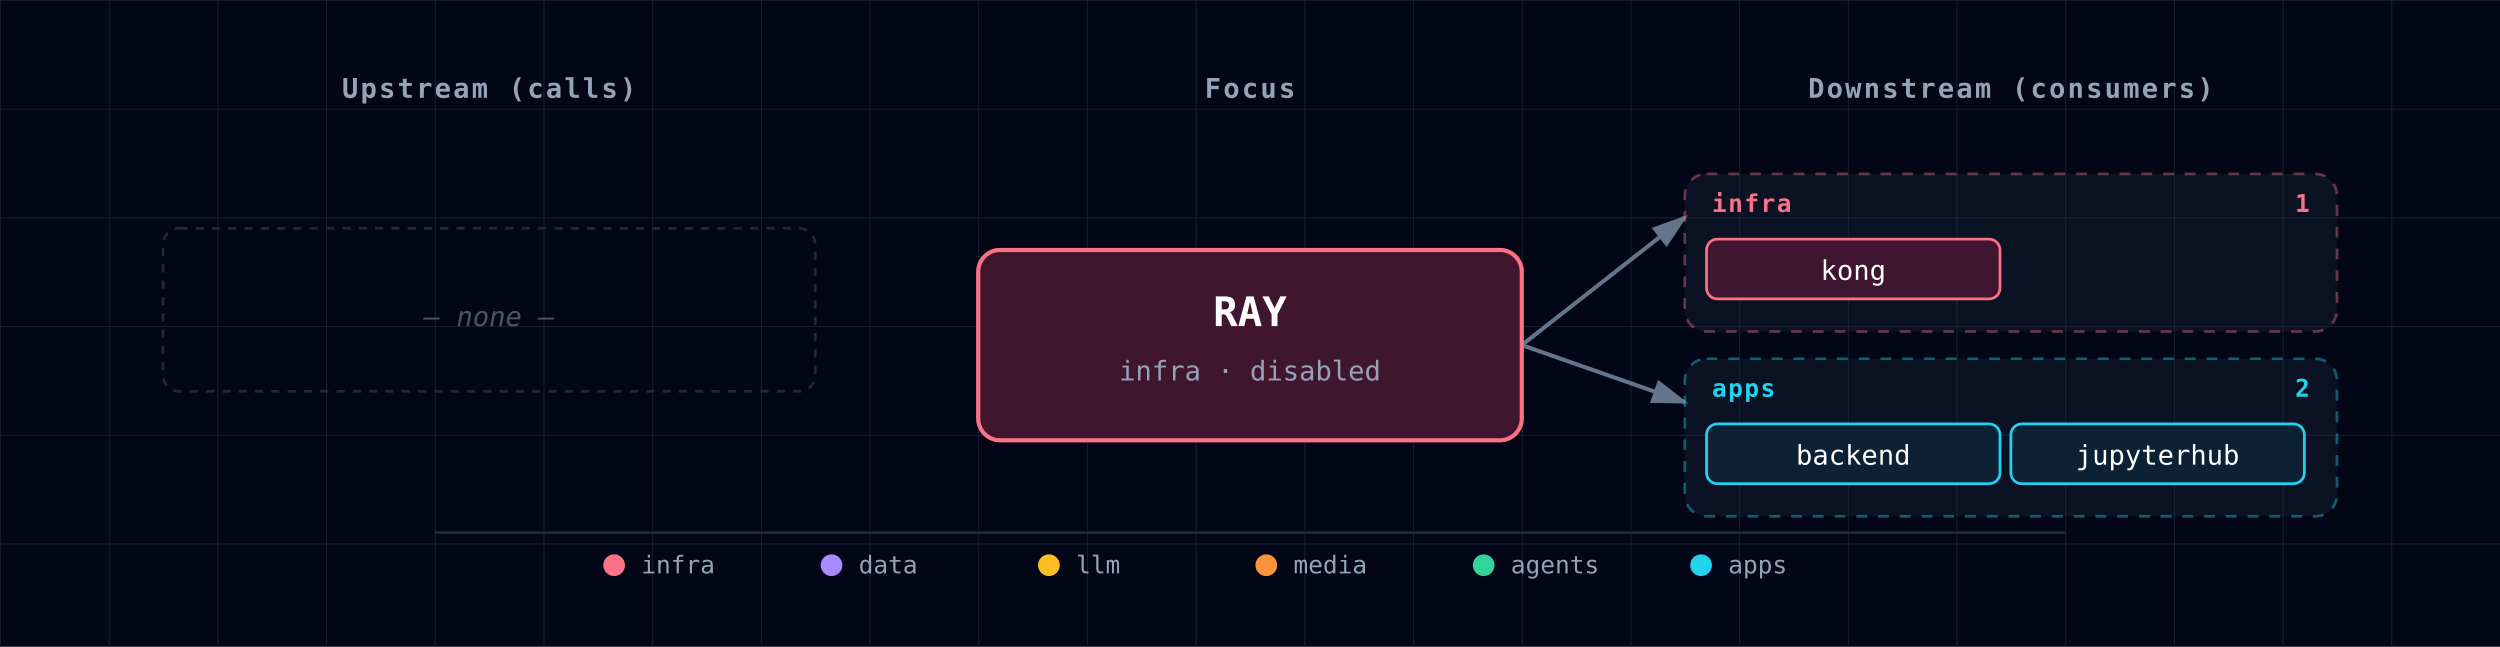
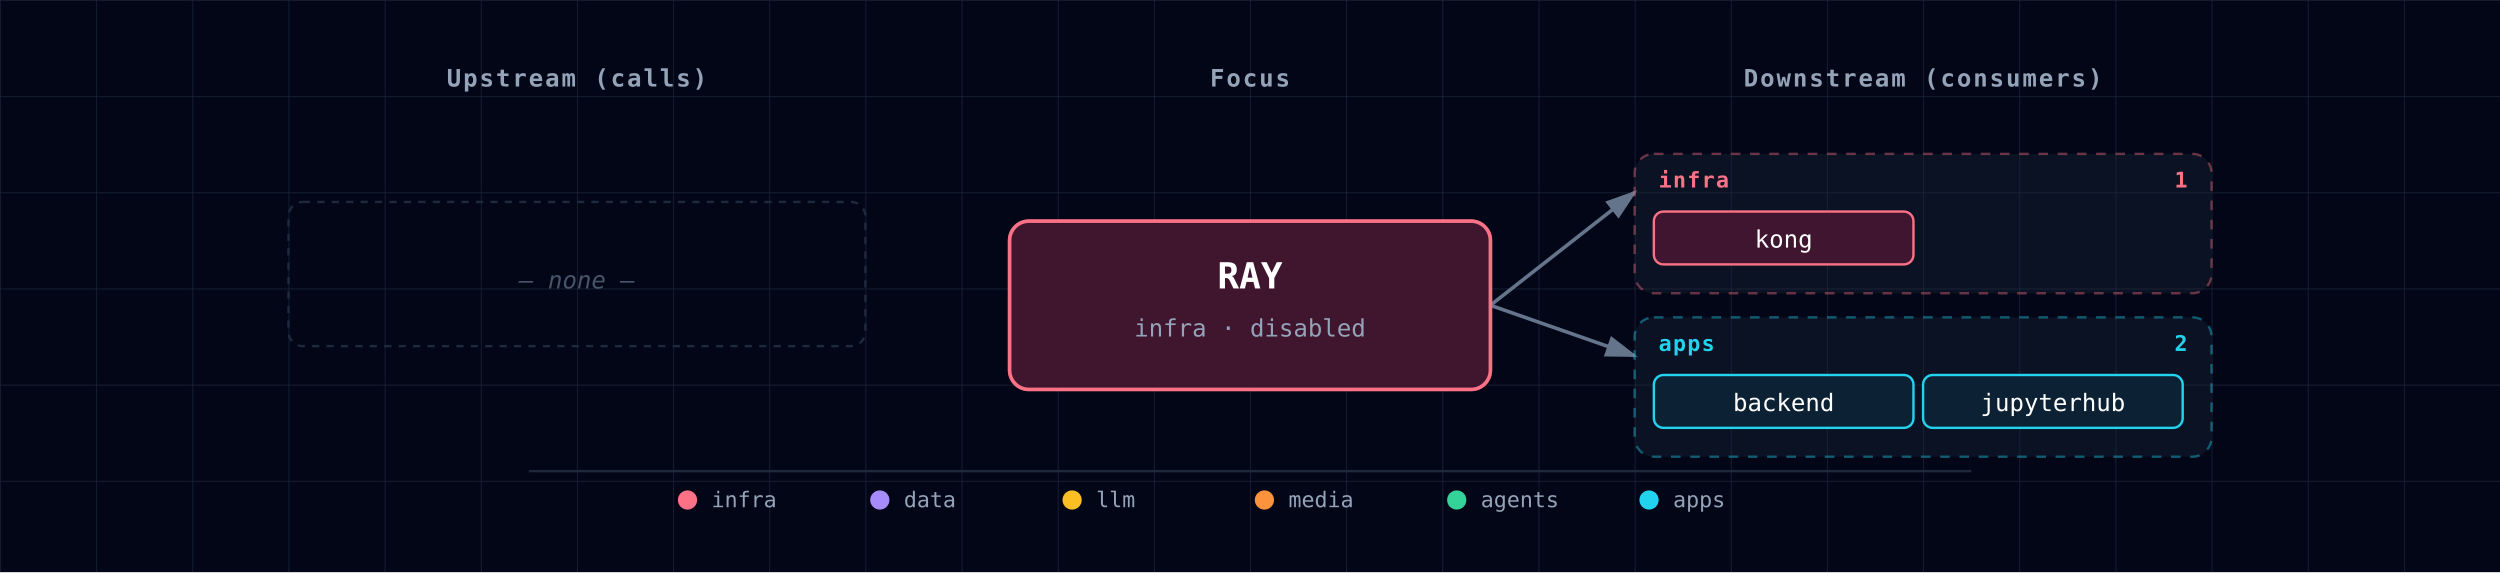
- <svg xmlns="http://www.w3.org/2000/svg" viewBox="0 0 920 238" font-family="'JetBrains Mono', 'Fira Code', Menlo, Consolas, monospace">
+ <svg xmlns="http://www.w3.org/2000/svg" viewBox="0 0 1040 238" font-family="'JetBrains Mono', 'Fira Code', Menlo, Consolas, monospace">
  <defs>
    <pattern id="grid" width="40" height="40" patternUnits="userSpaceOnUse">
      <path d="M 40 0 L 0 0 0 40" fill="none" stroke="#1e293b" stroke-width="0.5" />
    </pattern>
    <marker id="arrowhead" markerWidth="9" markerHeight="6" refX="8" refY="3" orient="auto">
      <polygon points="0 0, 9 3, 0 6" fill="#64748b" />
    </marker>
    <filter id="focus-glow" x="-50%" y="-50%" width="200%" height="200%">
      <feGaussianBlur in="SourceAlpha" stdDeviation="6" />
      <feFlood flood-color="#fb7185" flood-opacity="0.6" />
      <feComposite in2="SourceAlpha" operator="in" />
      <feMerge>
        <feMergeNode />
        <feMergeNode in="SourceGraphic" />
      </feMerge>
    </filter>
  </defs>
-   <rect width="920" height="238" fill="#020617" />
-   <rect width="920" height="238" fill="url(#grid)" />
-   <text x="180" y="36" fill="#94a3b8" font-size="10" font-weight="600" text-anchor="middle" letter-spacing="0.08em">Upstream (calls)</text>
-   <text x="460" y="36" fill="#94a3b8" font-size="10" font-weight="600" text-anchor="middle" letter-spacing="0.08em">Focus</text>
-   <text x="740" y="36" fill="#94a3b8" font-size="10" font-weight="600" text-anchor="middle" letter-spacing="0.08em">Downstream (consumers)</text>
-   <line x1="560" y1="127" x2="620" y2="80" stroke="#64748b" stroke-width="1.5" marker-end="url(#arrowhead)" />
-   <line x1="560" y1="127" x2="620" y2="148" stroke="#64748b" stroke-width="1.5" marker-end="url(#arrowhead)" />
+   <rect width="1040" height="238" fill="#020617" />
+   <rect width="1040" height="238" fill="url(#grid)" />
+   <text x="240" y="36" fill="#94a3b8" font-size="10" font-weight="600" text-anchor="middle" letter-spacing="0.08em">Upstream (calls)</text>
+   <text x="520" y="36" fill="#94a3b8" font-size="10" font-weight="600" text-anchor="middle" letter-spacing="0.08em">Focus</text>
+   <text x="800" y="36" fill="#94a3b8" font-size="10" font-weight="600" text-anchor="middle" letter-spacing="0.08em">Downstream (consumers)</text>
+   <line x1="620" y1="127" x2="680" y2="80" stroke="#64748b" stroke-width="1.5" marker-end="url(#arrowhead)" />
+   <line x1="620" y1="127" x2="680" y2="148" stroke="#64748b" stroke-width="1.5" marker-end="url(#arrowhead)" />
  <g>
-     <rect x="60" y="84" width="240" height="60" rx="6" fill="none" stroke="#1e293b" stroke-width="1" stroke-dasharray="3,3" />
-     <text x="180" y="120" fill="#475569" font-size="10" font-style="italic" text-anchor="middle">— none —</text>
+     <rect x="120" y="84" width="240" height="60" rx="6" fill="none" stroke="#1e293b" stroke-width="1" stroke-dasharray="3,3" />
+     <text x="240" y="120" fill="#475569" font-size="10" font-style="italic" text-anchor="middle">— none —</text>
  </g>
  <g>
    <g class="cluster">
-       <rect x="620" y="64" width="240" height="58" rx="8" fill="rgba(30,41,59,0.35)" stroke="#fb7185" stroke-width="1" stroke-dasharray="4,4" stroke-opacity="0.4" />
-       <text x="630" y="78" fill="#fb7185" font-size="9" font-weight="700" text-anchor="start" style="letter-spacing:0.06em;text-transform:uppercase;">infra</text>
-       <text x="850" y="78" fill="#fb7185" font-size="9" font-weight="600" text-anchor="end">1</text>
+       <rect x="680" y="64" width="240" height="58" rx="8" fill="rgba(30,41,59,0.35)" stroke="#fb7185" stroke-width="1" stroke-dasharray="4,4" stroke-opacity="0.4" />
+       <text x="690" y="78" fill="#fb7185" font-size="9" font-weight="700" text-anchor="start" style="letter-spacing:0.06em;text-transform:uppercase;">infra</text>
+       <text x="910" y="78" fill="#fb7185" font-size="9" font-weight="600" text-anchor="end">1</text>
    </g>
    <g>
-       <rect x="628" y="88" width="108" height="22" rx="4" fill="#0f172a" />
-       <rect x="628" y="88" width="108" height="22" rx="4" fill="rgba(136, 19, 55, 0.4)" stroke="#fb7185" stroke-width="1" />
-       <text x="682" y="103" fill="white" font-size="10" text-anchor="middle">kong</text>
+       <rect x="688" y="88" width="108" height="22" rx="4" fill="#0f172a" />
+       <rect x="688" y="88" width="108" height="22" rx="4" fill="rgba(136, 19, 55, 0.4)" stroke="#fb7185" stroke-width="1" />
+       <text x="742" y="103" fill="white" font-size="10" text-anchor="middle">kong</text>
    </g>
    <g class="cluster">
-       <rect x="620" y="132" width="240" height="58" rx="8" fill="rgba(30,41,59,0.35)" stroke="#22d3ee" stroke-width="1" stroke-dasharray="4,4" stroke-opacity="0.4" />
-       <text x="630" y="146" fill="#22d3ee" font-size="9" font-weight="700" text-anchor="start" style="letter-spacing:0.06em;text-transform:uppercase;">apps</text>
-       <text x="850" y="146" fill="#22d3ee" font-size="9" font-weight="600" text-anchor="end">2</text>
+       <rect x="680" y="132" width="240" height="58" rx="8" fill="rgba(30,41,59,0.35)" stroke="#22d3ee" stroke-width="1" stroke-dasharray="4,4" stroke-opacity="0.4" />
+       <text x="690" y="146" fill="#22d3ee" font-size="9" font-weight="700" text-anchor="start" style="letter-spacing:0.06em;text-transform:uppercase;">apps</text>
+       <text x="910" y="146" fill="#22d3ee" font-size="9" font-weight="600" text-anchor="end">2</text>
    </g>
    <g>
-       <rect x="628" y="156" width="108" height="22" rx="4" fill="#0f172a" />
-       <rect x="628" y="156" width="108" height="22" rx="4" fill="rgba(8, 51, 68, 0.4)" stroke="#22d3ee" stroke-width="1" />
-       <text x="682" y="171" fill="white" font-size="10" text-anchor="middle">backend</text>
+       <rect x="688" y="156" width="108" height="22" rx="4" fill="#0f172a" />
+       <rect x="688" y="156" width="108" height="22" rx="4" fill="rgba(8, 51, 68, 0.4)" stroke="#22d3ee" stroke-width="1" />
+       <text x="742" y="171" fill="white" font-size="10" text-anchor="middle">backend</text>
    </g>
    <g>
-       <rect x="740" y="156" width="108" height="22" rx="4" fill="#0f172a" />
-       <rect x="740" y="156" width="108" height="22" rx="4" fill="rgba(8, 51, 68, 0.4)" stroke="#22d3ee" stroke-width="1" />
-       <text x="794" y="171" fill="white" font-size="10" text-anchor="middle">jupyterhub</text>
+       <rect x="800" y="156" width="108" height="22" rx="4" fill="#0f172a" />
+       <rect x="800" y="156" width="108" height="22" rx="4" fill="rgba(8, 51, 68, 0.4)" stroke="#22d3ee" stroke-width="1" />
+       <text x="854" y="171" fill="white" font-size="10" text-anchor="middle">jupyterhub</text>
    </g>
  </g>
  <g class="focus" filter="url(#focus-glow)">
-     <rect x="360" y="92" width="200" height="70" rx="8" fill="#0f172a" />
-     <rect x="360" y="92" width="200" height="70" rx="8" fill="rgba(136, 19, 55, 0.4)" stroke="#fb7185" stroke-width="1.5" />
-     <text x="460" y="120" fill="white" font-size="15" font-weight="700" text-anchor="middle">RAY</text>
-     <text x="460" y="140" fill="#94a3b8" font-size="10" text-anchor="middle">infra · disabled</text>
+     <rect x="420" y="92" width="200" height="70" rx="8" fill="#0f172a" />
+     <rect x="420" y="92" width="200" height="70" rx="8" fill="rgba(136, 19, 55, 0.4)" stroke="#fb7185" stroke-width="1.5" />
+     <text x="520" y="120" fill="white" font-size="15" font-weight="700" text-anchor="middle">RAY</text>
+     <text x="520" y="140" fill="#94a3b8" font-size="10" text-anchor="middle">infra · disabled</text>
  </g>
  <g class="legend">
-     <line x1="160" y1="196" x2="760" y2="196" stroke="#1e293b" stroke-width="1" />
-     <circle cx="226" cy="208" r="4" fill="#fb7185" />
-     <text x="236" y="211" fill="#94a3b8" font-size="9" font-weight="400" text-anchor="start">infra</text>
-     <circle cx="306" cy="208" r="4" fill="#a78bfa" />
-     <text x="316" y="211" fill="#94a3b8" font-size="9" font-weight="400" text-anchor="start">data</text>
-     <circle cx="386" cy="208" r="4" fill="#fbbf24" />
-     <text x="396" y="211" fill="#94a3b8" font-size="9" font-weight="400" text-anchor="start">llm</text>
-     <circle cx="466" cy="208" r="4" fill="#fb923c" />
-     <text x="476" y="211" fill="#94a3b8" font-size="9" font-weight="400" text-anchor="start">media</text>
-     <circle cx="546" cy="208" r="4" fill="#34d399" />
-     <text x="556" y="211" fill="#94a3b8" font-size="9" font-weight="400" text-anchor="start">agents</text>
-     <circle cx="626" cy="208" r="4" fill="#22d3ee" />
-     <text x="636" y="211" fill="#94a3b8" font-size="9" font-weight="400" text-anchor="start">apps</text>
+     <line x1="220" y1="196" x2="820" y2="196" stroke="#1e293b" stroke-width="1" />
+     <circle cx="286" cy="208" r="4" fill="#fb7185" />
+     <text x="296" y="211" fill="#94a3b8" font-size="9" font-weight="400" text-anchor="start">infra</text>
+     <circle cx="366" cy="208" r="4" fill="#a78bfa" />
+     <text x="376" y="211" fill="#94a3b8" font-size="9" font-weight="400" text-anchor="start">data</text>
+     <circle cx="446" cy="208" r="4" fill="#fbbf24" />
+     <text x="456" y="211" fill="#94a3b8" font-size="9" font-weight="400" text-anchor="start">llm</text>
+     <circle cx="526" cy="208" r="4" fill="#fb923c" />
+     <text x="536" y="211" fill="#94a3b8" font-size="9" font-weight="400" text-anchor="start">media</text>
+     <circle cx="606" cy="208" r="4" fill="#34d399" />
+     <text x="616" y="211" fill="#94a3b8" font-size="9" font-weight="400" text-anchor="start">agents</text>
+     <circle cx="686" cy="208" r="4" fill="#22d3ee" />
+     <text x="696" y="211" fill="#94a3b8" font-size="9" font-weight="400" text-anchor="start">apps</text>
  </g>
</svg>
